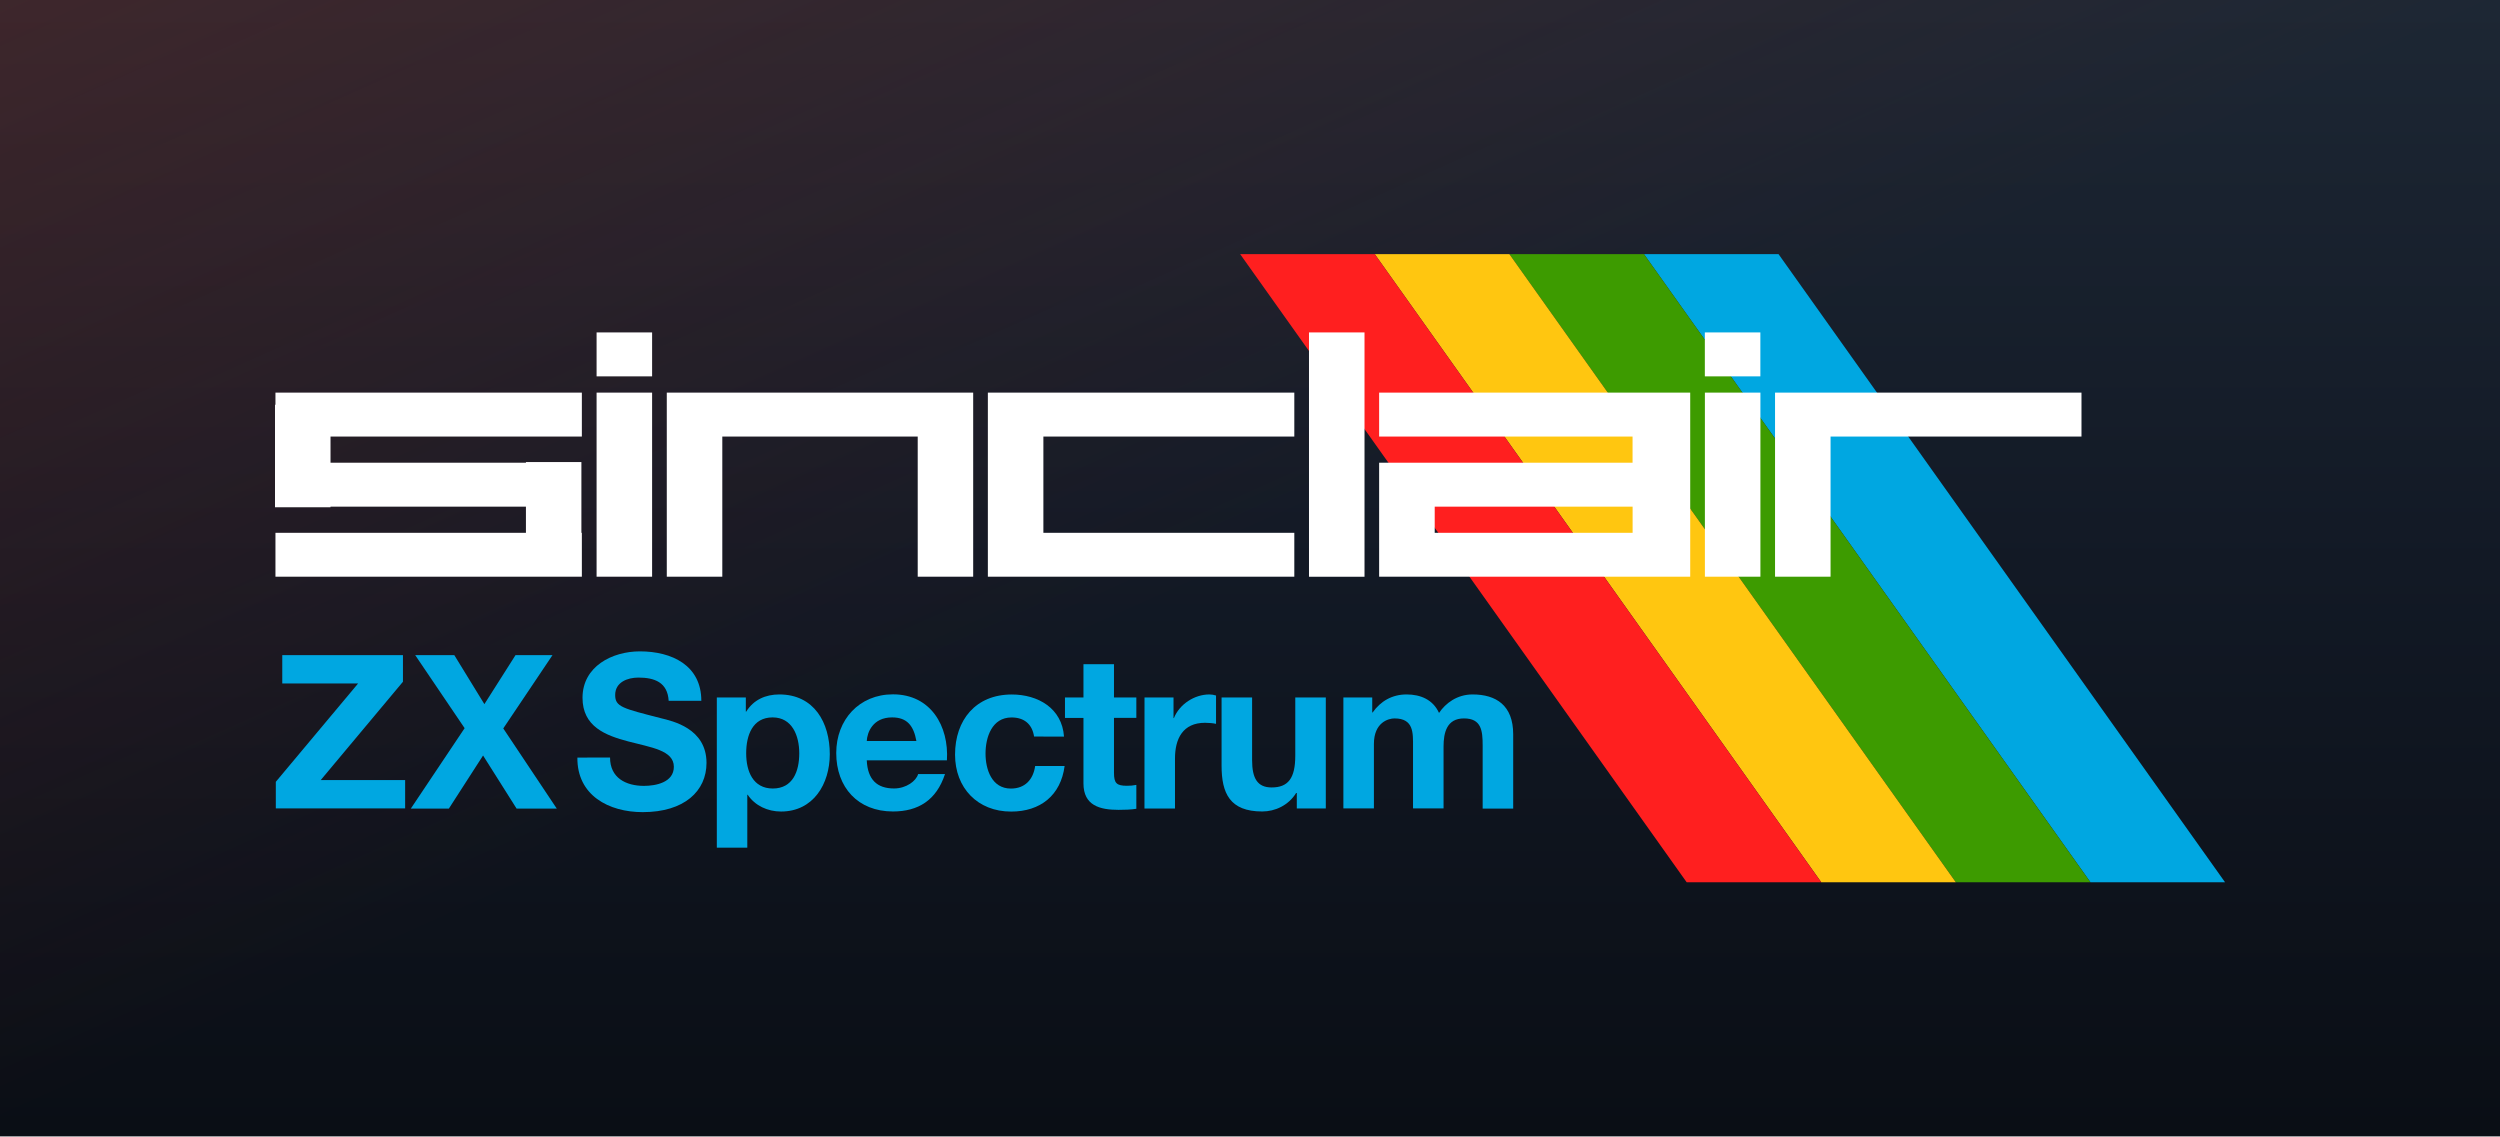
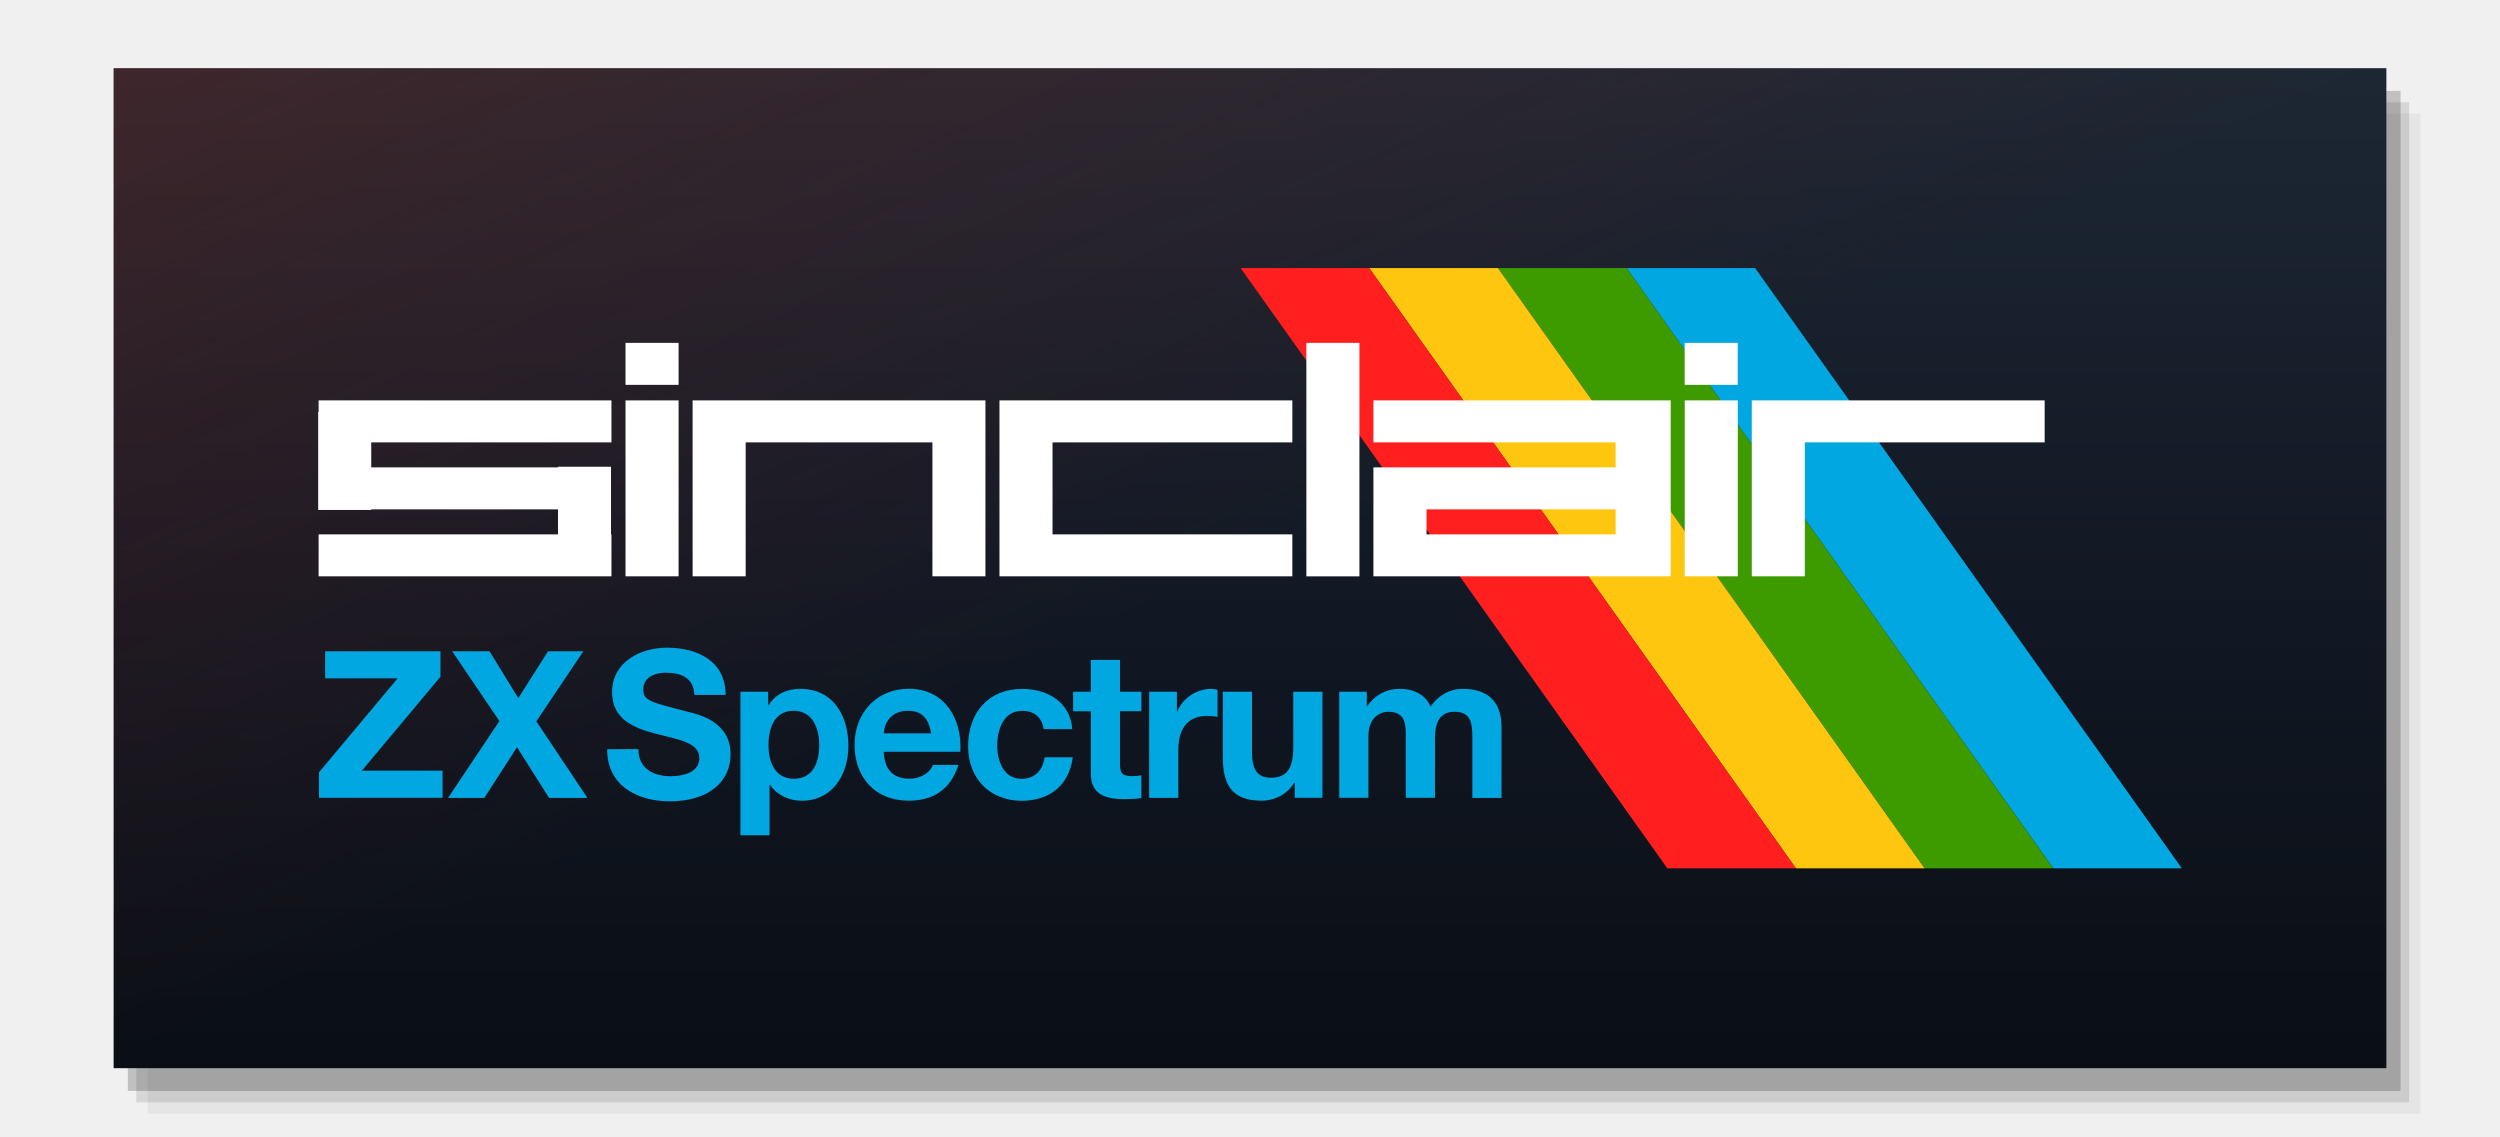
<svg xmlns="http://www.w3.org/2000/svg" viewBox="0 0 440 200" preserveAspectRatio="xMidYMid meet">
  <defs>
    <linearGradient id="capBase" x1="0" y1="0" x2="0" y2="1">
      <stop offset="0" stop-color="#1d2734" />
      <stop offset="0.5" stop-color="#121925" />
      <stop offset="1" stop-color="#0a0e15" />
    </linearGradient>
    <linearGradient id="capBloom" x1="0" y1="0" x2="1" y2="1">
      <stop offset="0" stop-color="#9a2514" stop-opacity="0.26" />
      <stop offset="0.5" stop-color="#9a2514" stop-opacity="0" />
    </linearGradient>
  </defs>
-   <rect width="440" height="200" fill="url(#capBase)" />
-   <rect width="440" height="200" fill="url(#capBloom)" />
-   <g transform="translate(48.400 44.730) scale(0.0894)">
+   <rect x="26.0" y="20.0" width="400" height="176" fill="#000000" fill-opacity="0.05" />
+   <rect x="24.0" y="18.0" width="400" height="176" fill="#000000" fill-opacity="0.11" />
+   <rect x="22.5" y="16.0" width="400" height="176" fill="#000000" fill-opacity="0.2" />
+   <rect x="20" y="12" width="400" height="176" fill="url(#capBase)" />
+   <rect x="20" y="12" width="400" height="176" fill="url(#capBloom)" />
+   <g transform="translate(56.000 47.177) scale(0.08544)">
    <style type="text/css">
	.st0{fill:#FFFFFF;}
	.st1{fill:#00A7E1;}
	.st2{fill:#3D9B00;}
	.st3{fill:#FFC610;}
	.st4{fill:#FF1F1F;}
</style>
    <g>
      <rect x="633.1" y="154.1" class="st0" width="109.3" height="86.5" />
      <g>
        <g>
          <polygon class="st1" points="2960,0 2695.1,0 3574,1236.5 3839,1236.5    " />
          <polygon class="st2" points="2695.1,0 2430.1,0 3309,1236.5 3574,1236.5    " />
          <polygon class="st3" points="2430.1,0 2165.1,0 3044,1236.5 3309,1236.5    " />
        </g>
        <polygon class="st4" points="2165.1,0 1900.1,0 2779.1,1236.5 3044,1236.5   " />
      </g>
      <g>
        <rect x="633.1" y="272.6" class="st0" width="109.3" height="362.4" />
        <rect x="2815" y="272.6" class="st0" width="109.3" height="362.4" />
        <rect x="2035.6" y="154.1" class="st0" width="109.3" height="481" />
        <polygon class="st0" points="880.6,272.6 771.3,272.6 771.3,359.1 771.3,635 880.6,635 880.6,359.1 1265.3,359.1 1265.3,635     1374.5,635 1374.5,359.1 1374.5,272.6 1265.3,272.6   " />
        <polygon class="st0" points="3556.4,272.6 3062.4,272.6 2953.1,272.6 2953.1,359.1 2953.1,635 3062.4,635 3062.4,359.1     3556.4,359.1   " />
        <polygon class="st0" points="0.9,296.5 0,296.5 0,410.6 0,497.1 0,498.3 109.3,498.3 109.3,497.1 494,497.1 494,548.6 0.9,548.6     0.9,635 494,635 603.2,635 604.1,635 604.1,548.6 603.2,548.6 603.2,497.1 603.2,410.6 603.2,409.3 494,409.3 494,410.6     109.3,410.6 109.3,359.1 604.1,359.1 604.1,272.6 0.9,272.6   " />
        <polygon class="st0" points="1403.4,272.6 1403.4,359.1 1403.4,548.6 1403.4,635 1512.7,635 2006.7,635 2006.7,548.6     1512.7,548.6 1512.7,359.1 2006.7,359.1 2006.7,272.6 1512.7,272.6   " />
        <path class="st0" d="M2777.1,272.6h-100.4h-4.1h-498.9v86.5h498.9v51.5h-498.9v4.6v81.9v51.5V635H2283h389.6h4.1h100.4h4.9h4.1    V272.6h-4.1H2777.1z M2283.1,548.6v-51.5h389.6v51.5H2283.1z" />
      </g>
      <g>
        <path class="st1" d="M1.6,1038.8l162-193.6H14.3v-55.8h237.6v52.4L90,1035.4h166.2v55.8H1.6V1038.8z" />
        <path class="st1" d="M373.3,933.2L276,789.4h77l59.2,96.5l61.3-96.5h72.8l-96.9,144.3l105.3,157.8h-79.1l-66-104.5l-67.3,104.5    h-74.9L373.3,933.2z" />
        <path class="st1" d="M659.6,991c0,40.2,31.3,55.8,66.8,55.8c23.3,0,58.8-6.8,58.8-37.6c0-32.6-45.3-38.1-89.7-49.9    c-44.8-11.8-90.1-29.2-90.1-85.9c0-61.8,58.4-91.4,112.9-91.4c63,0,121,27.5,121,97.3H775c-2.1-36.4-27.9-45.7-59.6-45.7    c-21.2,0-45.7,8.9-45.7,34.3c0,23.3,14.4,26.2,90.1,45.7c22,5.5,89.7,19.5,89.7,88c0,55.4-43.6,96.9-125.6,96.9    c-66.8,0-129.4-33-128.6-107.4L659.6,991L659.6,991z" />
        <path class="st1" d="M869.8,872.7h57.1v27.9h0.8c14.4-23.3,38.1-33.8,65.1-33.8c68.5,0,99.4,55.4,99.4,117.6    c0,58.4-32.2,112.9-96,112.9c-26.2,0-51.2-11.4-65.6-33h-0.8v104.1h-60V872.7z M1032.1,982.6c0-34.7-14-70.6-52.5-70.6    c-39.3,0-52,35.1-52,70.6c0,35.5,13.5,69.4,52.5,69.4C1019.5,1051.9,1032.1,1018.1,1032.1,982.6z" />
        <path class="st1" d="M1165,996.5c1.7,38.1,20.3,55.4,53.7,55.4c24.1,0,43.6-14.8,47.4-28.3h52.9c-16.9,51.6-52.9,73.6-102.4,73.6    c-69,0-111.7-47.4-111.7-115.1c0-65.6,45.3-115.5,111.7-115.5c74.5,0,110.4,62.6,106.2,129.9L1165,996.5L1165,996.5z     M1262.7,958.5c-5.5-30.5-18.6-46.5-47.8-46.5c-38.1,0-49.1,29.6-49.9,46.5H1262.7z" />
        <path class="st1" d="M1494.4,949.7c-3.8-24.5-19.5-37.6-44.4-37.6c-38.5,0-51.2,38.9-51.2,71.1c0,31.3,12.3,68.9,49.9,68.9    c27.9,0,44-17.8,47.8-44.4h58c-7.6,57.9-47.8,89.7-105.3,89.7c-66,0-110.4-46.5-110.4-112.1c0-68.1,40.6-118.4,111.7-118.4    c51.6,0,99,27.1,102.8,82.9L1494.4,949.7L1494.4,949.7z" />
        <path class="st1" d="M1651.7,872.7h44v40.2h-44v108.3c0,20.3,5.1,25.4,25.4,25.4c6.3,0,12.3-0.4,18.6-1.7v47    c-10.2,1.7-23.3,2.1-35.1,2.1c-36.8,0-69-8.5-69-52V913h-36.4v-40.2h36.4v-65.6h60.1V872.7z" />
        <path class="st1" d="M1711.8,872.7h57.1v40.6h0.8c11-27.5,40.6-46.5,69.8-46.5c4.2,0,9.3,0.8,13.1,2.1v55.8    c-5.5-1.3-14.4-2.1-21.6-2.1c-44,0-59.2,31.7-59.2,70.2v98.6h-60.1L1711.8,872.7L1711.8,872.7z" />
        <path class="st1" d="M2068.7,1091.3h-57.1v-30.5h-1.3c-15.2,24.5-41.5,36.4-66.8,36.4c-63.9,0-80-36-80-90.1V872.7h60.1v123.5    c0,36,10.6,53.7,38.5,53.7c32.6,0,46.5-18.2,46.5-62.6V872.7h60.1V1091.3z" />
        <path class="st1" d="M2103.4,872.7h56.7v29.6h0.8c15.7-22.4,38.5-35.5,66.8-35.5c27.5,0,52,10.2,63.9,36.4    c12.7-19,35.5-36.4,66-36.4c46.5,0,80,21.6,80,78.3v146.4h-60.1V967.3c0-29.2-2.5-53.3-36.8-53.3c-33.8,0-40.2,27.9-40.2,55.4    v121.8h-60.1V968.6c0-25.4,1.7-54.6-36.4-54.6c-11.8,0-40.6,7.6-40.6,50.3v126.9h-60.1V872.7H2103.4z" />
      </g>
      <rect x="2814.9" y="154.1" class="st0" width="109.3" height="86.5" />
    </g>
  </g>
</svg>
